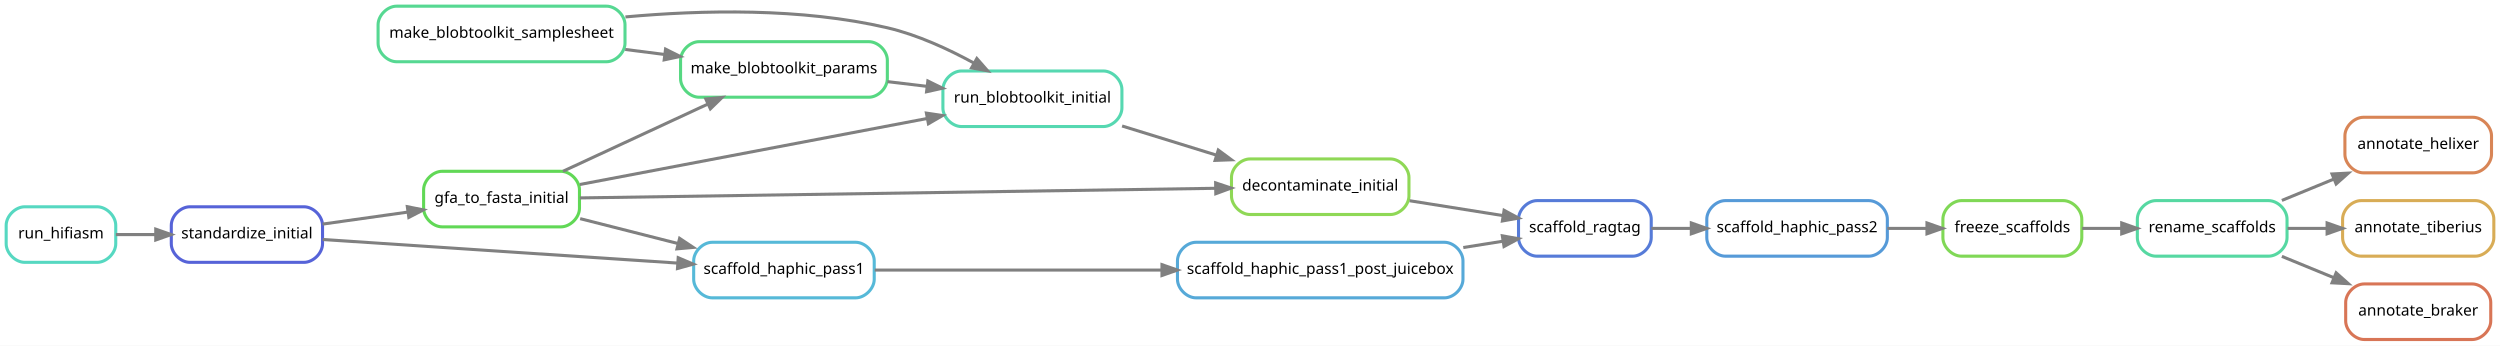
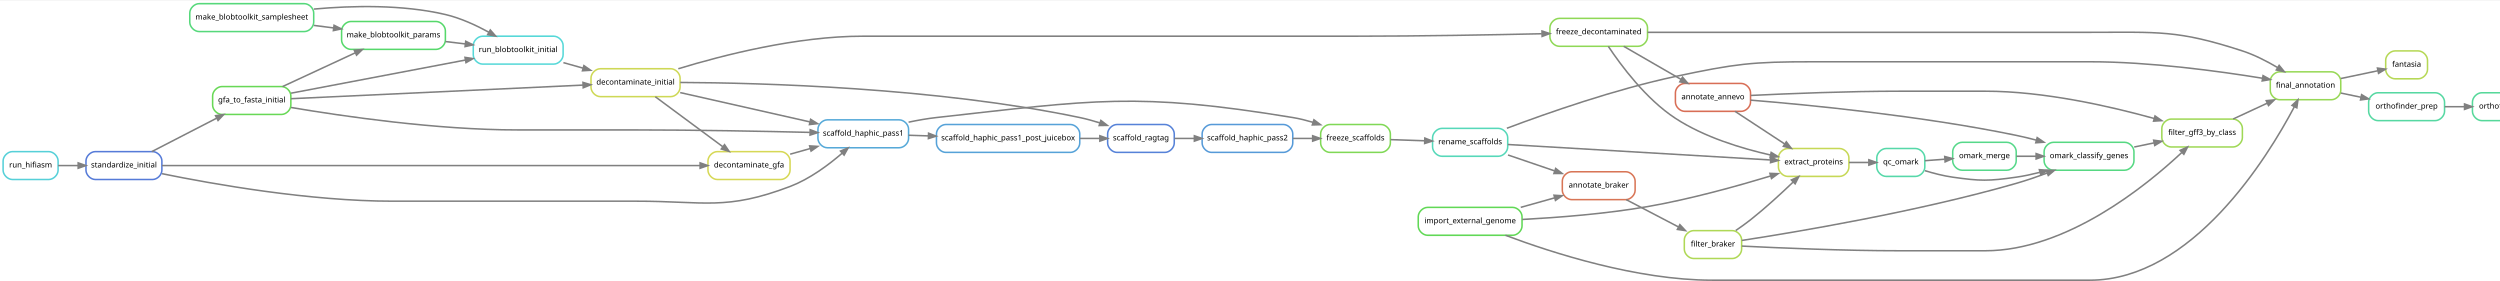
- <svg xmlns="http://www.w3.org/2000/svg" width="1620pt" height="224pt" viewBox="0.00 0.00 1620.00 224.00">
-   <g id="graph0" class="graph" transform="scale(1 1) rotate(0) translate(4 220)">
-     <polygon fill="white" stroke="transparent" points="-4,4 -4,-220 1616,-220 1616,4 -4,4" />
+ <svg xmlns="http://www.w3.org/2000/svg" width="936pt" height="105pt" viewBox="0.00 0.00 936.00 104.57">
+   <g id="graph0" class="graph" transform="scale(0.29 0.29) rotate(0) translate(4 361)">
+     <polygon fill="white" stroke="transparent" points="-4,4 -4,-361 3263,-361 3263,4 -4,4" />
    <g id="node1" class="node">
-       <path fill="none" stroke="#d88556" stroke-width="2" d="M1598.5,-144C1598.5,-144 1527.5,-144 1527.5,-144 1521.5,-144 1515.5,-138 1515.5,-132 1515.5,-132 1515.5,-120 1515.5,-120 1515.5,-114 1521.5,-108 1527.5,-108 1527.5,-108 1598.5,-108 1598.5,-108 1604.5,-108 1610.5,-114 1610.5,-120 1610.5,-120 1610.5,-132 1610.5,-132 1610.5,-138 1604.5,-144 1598.5,-144" />
-       <text text-anchor="middle" x="1563" y="-123.5" font-family="sans" font-size="10.00">annotate_helixer</text>
+       <path fill="none" stroke="#97d856" stroke-width="2" d="M3006,-269C3006,-269 2939,-269 2939,-269 2933,-269 2927,-263 2927,-257 2927,-257 2927,-245 2927,-245 2927,-239 2933,-233 2939,-233 2939,-233 3006,-233 3006,-233 3012,-233 3018,-239 3018,-245 3018,-245 3018,-257 3018,-257 3018,-263 3012,-269 3006,-269" />
+       <text text-anchor="middle" x="2972.5" y="-248.5" font-family="sans" font-size="10.00">final_annotation</text>
+     </g>
+     <g id="node22" class="node">
+       <path fill="none" stroke="#b6d856" stroke-width="2" d="M3118,-296C3118,-296 3088,-296 3088,-296 3082,-296 3076,-290 3076,-284 3076,-284 3076,-272 3076,-272 3076,-266 3082,-260 3088,-260 3088,-260 3118,-260 3118,-260 3124,-260 3130,-266 3130,-272 3130,-272 3130,-284 3130,-284 3130,-290 3124,-296 3118,-296" />
+       <text text-anchor="middle" x="3103" y="-275.5" font-family="sans" font-size="10.00">fantasia</text>
+     </g>
+     <g id="edge42" class="edge">
+       <path fill="none" stroke="grey" stroke-width="2" d="M3018.08,-260.37C3033.75,-263.66 3051.14,-267.31 3066.01,-270.44" />
+       <polygon fill="grey" stroke="grey" stroke-width="2" points="3065.35,-273.87 3075.85,-272.51 3066.79,-267.02 3065.35,-273.87" />
+     </g>
+     <g id="node27" class="node">
+       <path fill="none" stroke="#56d8a2" stroke-width="2" d="M3140,-242C3140,-242 3066,-242 3066,-242 3060,-242 3054,-236 3054,-230 3054,-230 3054,-218 3054,-218 3054,-212 3060,-206 3066,-206 3066,-206 3140,-206 3140,-206 3146,-206 3152,-212 3152,-218 3152,-218 3152,-230 3152,-230 3152,-236 3146,-242 3140,-242" />
+       <text text-anchor="middle" x="3103" y="-221.5" font-family="sans" font-size="10.00">orthofinder_prep</text>
+     </g>
+     <g id="edge48" class="edge">
+       <path fill="none" stroke="grey" stroke-width="2" d="M3018.08,-241.63C3026.51,-239.86 3035.44,-237.99 3044.2,-236.14" />
+       <polygon fill="grey" stroke="grey" stroke-width="2" points="3044.92,-239.57 3053.99,-234.09 3043.49,-232.72 3044.92,-239.57" />
    </g>
    <g id="node2" class="node">
-       <path fill="none" stroke="#56d8a2" stroke-width="2" d="M1466,-90C1466,-90 1393,-90 1393,-90 1387,-90 1381,-84 1381,-78 1381,-78 1381,-66 1381,-66 1381,-60 1387,-54 1393,-54 1393,-54 1466,-54 1466,-54 1472,-54 1478,-60 1478,-66 1478,-66 1478,-78 1478,-78 1478,-84 1472,-90 1466,-90" />
-       <text text-anchor="middle" x="1429.5" y="-69.5" font-family="sans" font-size="10.00">rename_scaffolds</text>
+       <path fill="none" stroke="#9fd856" stroke-width="2" d="M2879,-208C2879,-208 2799,-208 2799,-208 2793,-208 2787,-202 2787,-196 2787,-196 2787,-184 2787,-184 2787,-178 2793,-172 2799,-172 2799,-172 2879,-172 2879,-172 2885,-172 2891,-178 2891,-184 2891,-184 2891,-196 2891,-196 2891,-202 2885,-208 2879,-208" />
+       <text text-anchor="middle" x="2839" y="-187.5" font-family="sans" font-size="10.00">filter_gff3_by_class</text>
    </g>
    <g id="edge1" class="edge">
-       <path fill="none" stroke="grey" stroke-width="2" d="M1474.65,-90.13C1485.5,-94.58 1497.22,-99.4 1508.45,-104.01" />
-       <polygon fill="grey" stroke="grey" stroke-width="2" points="1507.16,-107.26 1517.74,-107.82 1509.82,-100.79 1507.16,-107.26" />
+       <path fill="none" stroke="grey" stroke-width="2" d="M2879.1,-208.14C2892.89,-214.53 2908.55,-221.8 2923.02,-228.51" />
+       <polygon fill="grey" stroke="grey" stroke-width="2" points="2921.78,-231.79 2932.33,-232.83 2924.73,-225.44 2921.78,-231.79" />
+     </g>
+     <g id="node3" class="node">
+       <path fill="none" stroke="#afd856" stroke-width="2" d="M2232.5,-64C2232.5,-64 2182.5,-64 2182.5,-64 2176.5,-64 2170.5,-58 2170.5,-52 2170.5,-52 2170.5,-40 2170.5,-40 2170.5,-34 2176.5,-28 2182.5,-28 2182.5,-28 2232.5,-28 2232.5,-28 2238.5,-28 2244.5,-34 2244.5,-40 2244.5,-40 2244.5,-52 2244.5,-52 2244.5,-58 2238.5,-64 2232.5,-64" />
+       <text text-anchor="middle" x="2207.5" y="-43.5" font-family="sans" font-size="10.00">filter_braker</text>
+     </g>
+     <g id="edge5" class="edge">
+       <path fill="none" stroke="grey" stroke-width="2" d="M2244.75,-44.04C2291.82,-41.67 2376.52,-38 2449,-38 2449,-38 2449,-38 2559,-38 2663.81,-38 2766.73,-121.73 2812.83,-164.91" />
+       <polygon fill="grey" stroke="grey" stroke-width="2" points="2810.6,-167.61 2820.25,-171.97 2815.42,-162.54 2810.6,-167.61" />
+     </g>
+     <g id="node18" class="node">
+       <path fill="none" stroke="#56d882" stroke-width="2" d="M2739,-178C2739,-178 2647,-178 2647,-178 2641,-178 2635,-172 2635,-166 2635,-166 2635,-154 2635,-154 2635,-148 2641,-142 2647,-142 2647,-142 2739,-142 2739,-142 2745,-142 2751,-148 2751,-154 2751,-154 2751,-166 2751,-166 2751,-172 2745,-178 2739,-178" />
+       <text text-anchor="middle" x="2693" y="-157.5" font-family="sans" font-size="10.00">omark_classify_genes</text>
+     </g>
+     <g id="edge33" class="edge">
+       <path fill="none" stroke="grey" stroke-width="2" d="M2244.77,-51.34C2314.31,-62.02 2470.86,-88.18 2599,-125 2612.08,-128.76 2625.93,-133.52 2638.83,-138.32" />
+       <polygon fill="grey" stroke="grey" stroke-width="2" points="2637.9,-141.71 2648.49,-141.98 2640.38,-135.16 2637.9,-141.71" />
+     </g>
+     <g id="node20" class="node">
+       <path fill="none" stroke="#c6d856" stroke-width="2" d="M2371,-170C2371,-170 2304,-170 2304,-170 2298,-170 2292,-164 2292,-158 2292,-158 2292,-146 2292,-146 2292,-140 2298,-134 2304,-134 2304,-134 2371,-134 2371,-134 2377,-134 2383,-140 2383,-146 2383,-146 2383,-158 2383,-158 2383,-164 2377,-170 2371,-170" />
+       <text text-anchor="middle" x="2337.5" y="-149.5" font-family="sans" font-size="10.00">extract_proteins</text>
+     </g>
+     <g id="edge37" class="edge">
+       <path fill="none" stroke="grey" stroke-width="2" d="M2236.88,-64.1C2243.3,-68.47 2249.99,-73.26 2256,-78 2275.16,-93.12 2295.38,-111.72 2310.77,-126.49" />
+       <polygon fill="grey" stroke="grey" stroke-width="2" points="2308.72,-129.38 2318.34,-133.83 2313.59,-124.36 2308.72,-129.38" />
+     </g>
+     <g id="node4" class="node">
+       <path fill="none" stroke="#d87556" stroke-width="2" d="M2095,-140C2095,-140 2025,-140 2025,-140 2019,-140 2013,-134 2013,-128 2013,-128 2013,-116 2013,-116 2013,-110 2019,-104 2025,-104 2025,-104 2095,-104 2095,-104 2101,-104 2107,-110 2107,-116 2107,-116 2107,-128 2107,-128 2107,-134 2101,-140 2095,-140" />
+       <text text-anchor="middle" x="2060" y="-119.5" font-family="sans" font-size="10.00">annotate_braker</text>
+     </g>
+     <g id="edge8" class="edge">
+       <path fill="none" stroke="grey" stroke-width="2" d="M2095.48,-103.99C2115.7,-93.43 2141.44,-79.98 2163.04,-68.7" />
+       <polygon fill="grey" stroke="grey" stroke-width="2" points="2164.77,-71.75 2172.01,-64.01 2161.53,-65.54 2164.77,-71.75" />
+     </g>
+     <g id="node5" class="node">
+       <path fill="none" stroke="#56d8b9" stroke-width="2" d="M1930.5,-196C1930.5,-196 1857.5,-196 1857.5,-196 1851.5,-196 1845.5,-190 1845.5,-184 1845.5,-184 1845.5,-172 1845.5,-172 1845.5,-166 1851.5,-160 1857.5,-160 1857.5,-160 1930.5,-160 1930.5,-160 1936.5,-160 1942.5,-166 1942.5,-172 1942.5,-172 1942.5,-184 1942.5,-184 1942.5,-190 1936.5,-196 1930.5,-196" />
+       <text text-anchor="middle" x="1894" y="-175.5" font-family="sans" font-size="10.00">rename_scaffolds</text>
+     </g>
+     <g id="edge3" class="edge">
+       <path fill="none" stroke="grey" stroke-width="2" d="M1941.43,-196.16C1993.55,-215.78 2081.05,-246.46 2159,-263 2236.61,-279.47 2257.16,-282 2336.5,-282 2336.5,-282 2336.5,-282 2694,-282 2771.81,-282 2861.14,-269.81 2916.95,-260.72" />
+       <polygon fill="grey" stroke="grey" stroke-width="2" points="2917.68,-264.15 2926.97,-259.06 2916.54,-257.24 2917.68,-264.15" />
+     </g>
+     <g id="edge9" class="edge">
+       <path fill="none" stroke="grey" stroke-width="2" d="M1942.88,-161.65C1961.72,-155.22 1983.49,-147.78 2003.06,-141.1" />
+       <polygon fill="grey" stroke="grey" stroke-width="2" points="2004.43,-144.33 2012.76,-137.79 2002.16,-137.71 2004.43,-144.33" />
+     </g>
+     <g id="edge36" class="edge">
+       <path fill="none" stroke="grey" stroke-width="2" d="M1942.67,-175.19C2025.27,-170.33 2194.5,-160.36 2281.77,-155.22" />
+       <polygon fill="grey" stroke="grey" stroke-width="2" points="2282.22,-158.7 2292,-154.62 2281.81,-151.71 2282.22,-158.7" />
+     </g>
+     <g id="node6" class="node">
+       <path fill="none" stroke="#80d856" stroke-width="2" d="M1779,-201C1779,-201 1713,-201 1713,-201 1707,-201 1701,-195 1701,-189 1701,-189 1701,-177 1701,-177 1701,-171 1707,-165 1713,-165 1713,-165 1779,-165 1779,-165 1785,-165 1791,-171 1791,-177 1791,-177 1791,-189 1791,-189 1791,-195 1785,-201 1779,-201" />
+       <text text-anchor="middle" x="1746" y="-180.5" font-family="sans" font-size="10.00">freeze_scaffolds</text>
+     </g>
+     <g id="edge11" class="edge">
+       <path fill="none" stroke="grey" stroke-width="2" d="M1791.2,-181.49C1805.11,-181.01 1820.69,-180.48 1835.39,-179.97" />
+       <polygon fill="grey" stroke="grey" stroke-width="2" points="1835.52,-183.47 1845.39,-179.63 1835.28,-176.47 1835.52,-183.47" />
+     </g>
+     <g id="node7" class="node">
+       <path fill="none" stroke="#569ad8" stroke-width="2" d="M1653,-201C1653,-201 1560,-201 1560,-201 1554,-201 1548,-195 1548,-189 1548,-189 1548,-177 1548,-177 1548,-171 1554,-165 1560,-165 1560,-165 1653,-165 1653,-165 1659,-165 1665,-171 1665,-177 1665,-177 1665,-189 1665,-189 1665,-195 1659,-201 1653,-201" />
+       <text text-anchor="middle" x="1606.5" y="-180.5" font-family="sans" font-size="10.00">scaffold_haphic_pass2</text>
+     </g>
+     <g id="edge13" class="edge">
+       <path fill="none" stroke="grey" stroke-width="2" d="M1665.02,-183C1673.49,-183 1682.2,-183 1690.61,-183" />
+       <polygon fill="grey" stroke="grey" stroke-width="2" points="1690.68,-186.5 1700.68,-183 1690.68,-179.5 1690.68,-186.5" />
+     </g>
+     <g id="node8" class="node">
+       <path fill="none" stroke="#5682d8" stroke-width="2" d="M1500,-201C1500,-201 1438,-201 1438,-201 1432,-201 1426,-195 1426,-189 1426,-189 1426,-177 1426,-177 1426,-171 1432,-165 1438,-165 1438,-165 1500,-165 1500,-165 1506,-165 1512,-171 1512,-177 1512,-177 1512,-189 1512,-189 1512,-195 1506,-201 1500,-201" />
+       <text text-anchor="middle" x="1469" y="-180.5" font-family="sans" font-size="10.00">scaffold_ragtag</text>
+     </g>
+     <g id="edge14" class="edge">
+       <path fill="none" stroke="grey" stroke-width="2" d="M1512.13,-183C1520.28,-183 1529.02,-183 1537.75,-183" />
+       <polygon fill="grey" stroke="grey" stroke-width="2" points="1537.97,-186.5 1547.97,-183 1537.97,-179.5 1537.97,-186.5" />
+     </g>
+     <g id="node9" class="node">
+       <path fill="none" stroke="#56a2d8" stroke-width="2" d="M1378,-201C1378,-201 1217,-201 1217,-201 1211,-201 1205,-195 1205,-189 1205,-189 1205,-177 1205,-177 1205,-171 1211,-165 1217,-165 1217,-165 1378,-165 1378,-165 1384,-165 1390,-171 1390,-177 1390,-177 1390,-189 1390,-189 1390,-195 1384,-201 1378,-201" />
+       <text text-anchor="middle" x="1297.5" y="-180.5" font-family="sans" font-size="10.00">scaffold_haphic_pass1_post_juicebox</text>
+     </g>
+     <g id="edge15" class="edge">
+       <path fill="none" stroke="grey" stroke-width="2" d="M1390.2,-183C1398.97,-183 1407.65,-183 1415.84,-183" />
+       <polygon fill="grey" stroke="grey" stroke-width="2" points="1415.94,-186.5 1425.94,-183 1415.94,-179.5 1415.94,-186.5" />
+     </g>
+     <g id="node10" class="node">
+       <path fill="none" stroke="#56a9d8" stroke-width="2" d="M1157,-207C1157,-207 1064,-207 1064,-207 1058,-207 1052,-201 1052,-195 1052,-195 1052,-183 1052,-183 1052,-177 1058,-171 1064,-171 1064,-171 1157,-171 1157,-171 1163,-171 1169,-177 1169,-183 1169,-183 1169,-195 1169,-195 1169,-201 1163,-207 1157,-207" />
+       <text text-anchor="middle" x="1110.5" y="-186.5" font-family="sans" font-size="10.00">scaffold_haphic_pass1</text>
+     </g>
+     <g id="edge12" class="edge">
+       <path fill="none" stroke="grey" stroke-width="2" d="M1169.02,-204.01C1180.84,-206.5 1193.26,-208.7 1205,-210 1408.2,-232.54 1463.26,-243.13 1665,-210 1673.62,-208.58 1682.56,-206.37 1691.2,-203.79" />
+       <polygon fill="grey" stroke="grey" stroke-width="2" points="1692.32,-207.11 1700.8,-200.76 1690.21,-200.44 1692.32,-207.11" />
+     </g>
+     <g id="edge17" class="edge">
+       <path fill="none" stroke="grey" stroke-width="2" d="M1169.02,-187.13C1177.18,-186.87 1185.76,-186.59 1194.46,-186.31" />
+       <polygon fill="grey" stroke="grey" stroke-width="2" points="1194.82,-189.8 1204.7,-185.98 1194.59,-182.8 1194.82,-189.8" />
+     </g>
+     <g id="node11" class="node">
+       <path fill="none" stroke="#68d856" stroke-width="2" d="M359.5,-250C359.5,-250 282.5,-250 282.5,-250 276.5,-250 270.5,-244 270.5,-238 270.5,-238 270.5,-226 270.5,-226 270.5,-220 276.5,-214 282.5,-214 282.5,-214 359.5,-214 359.5,-214 365.5,-214 371.5,-220 371.5,-226 371.5,-226 371.5,-238 371.5,-238 371.5,-244 365.5,-250 359.5,-250" />
+       <text text-anchor="middle" x="321" y="-229.5" font-family="sans" font-size="10.00">gfa_to_fasta_initial</text>
+     </g>
+     <g id="edge19" class="edge">
+       <path fill="none" stroke="grey" stroke-width="2" d="M371.65,-222.99C438.03,-211.76 559.45,-194 664,-194 664,-194 664,-194 817.5,-194 894.27,-194 982.37,-192.25 1041.55,-190.82" />
+       <polygon fill="grey" stroke="grey" stroke-width="2" points="1041.97,-194.31 1051.88,-190.57 1041.8,-187.31 1041.97,-194.31" />
+     </g>
+     <g id="node14" class="node">
+       <path fill="none" stroke="#ced856" stroke-width="2" d="M862,-273C862,-273 771,-273 771,-273 765,-273 759,-267 759,-261 759,-261 759,-249 759,-249 759,-243 765,-237 771,-237 771,-237 862,-237 862,-237 868,-237 874,-243 874,-249 874,-249 874,-261 874,-261 874,-267 868,-273 862,-273" />
+       <text text-anchor="middle" x="816.5" y="-252.5" font-family="sans" font-size="10.00">decontaminate_initial</text>
+     </g>
+     <g id="edge24" class="edge">
+       <path fill="none" stroke="grey" stroke-width="2" d="M371.58,-234.31C460.78,-238.47 648.38,-247.21 748.77,-251.89" />
+       <polygon fill="grey" stroke="grey" stroke-width="2" points="748.64,-255.39 758.79,-252.36 748.97,-248.4 748.64,-255.39" />
    </g>
    <g id="node15" class="node">
-       <path fill="none" stroke="#d8ac56" stroke-width="2" d="M1600,-90C1600,-90 1526,-90 1526,-90 1520,-90 1514,-84 1514,-78 1514,-78 1514,-66 1514,-66 1514,-60 1520,-54 1526,-54 1526,-54 1600,-54 1600,-54 1606,-54 1612,-60 1612,-66 1612,-66 1612,-78 1612,-78 1612,-84 1606,-90 1600,-90" />
-       <text text-anchor="middle" x="1563" y="-69.5" font-family="sans" font-size="10.00">annotate_tiberius</text>
-     </g>
-     <g id="edge19" class="edge">
-       <path fill="none" stroke="grey" stroke-width="2" d="M1478.35,-72C1486.6,-72 1495.25,-72 1503.74,-72" />
-       <polygon fill="grey" stroke="grey" stroke-width="2" points="1503.97,-75.5 1513.97,-72 1503.97,-68.5 1503.97,-75.5" />
+       <path fill="none" stroke="#56d8d8" stroke-width="2" d="M711,-315C711,-315 619,-315 619,-315 613,-315 607,-309 607,-303 607,-303 607,-291 607,-291 607,-285 613,-279 619,-279 619,-279 711,-279 711,-279 717,-279 723,-285 723,-291 723,-291 723,-303 723,-303 723,-309 717,-315 711,-315" />
+       <text text-anchor="middle" x="665" y="-294.5" font-family="sans" font-size="10.00">run_blobtoolkit_initial</text>
+     </g>
+     <g id="edge28" class="edge">
+       <path fill="none" stroke="grey" stroke-width="2" d="M371.73,-241.45C431.11,-252.74 530.7,-271.66 596.87,-284.24" />
+       <polygon fill="grey" stroke="grey" stroke-width="2" points="596.31,-287.7 606.79,-286.13 597.62,-280.82 596.31,-287.7" />
+     </g>
+     <g id="node17" class="node">
+       <path fill="none" stroke="#56d86b" stroke-width="2" d="M559,-334C559,-334 449,-334 449,-334 443,-334 437,-328 437,-322 437,-322 437,-310 437,-310 437,-304 443,-298 449,-298 449,-298 559,-298 559,-298 565,-298 571,-304 571,-310 571,-310 571,-322 571,-322 571,-328 565,-334 559,-334" />
+       <text text-anchor="middle" x="504" y="-313.5" font-family="sans" font-size="10.00">make_blobtoolkit_params</text>
+     </g>
+     <g id="edge30" class="edge">
+       <path fill="none" stroke="grey" stroke-width="2" d="M360.83,-250.02C388.29,-262.77 425.3,-279.94 454.68,-293.57" />
+       <polygon fill="grey" stroke="grey" stroke-width="2" points="453.38,-296.83 463.92,-297.86 456.33,-290.48 453.38,-296.83" />
+     </g>
+     <g id="node12" class="node">
+       <path fill="none" stroke="#567bd8" stroke-width="2" d="M193,-166C193,-166 119,-166 119,-166 113,-166 107,-160 107,-154 107,-154 107,-142 107,-142 107,-136 113,-130 119,-130 119,-130 193,-130 193,-130 199,-130 205,-136 205,-142 205,-142 205,-154 205,-154 205,-160 199,-166 193,-166" />
+       <text text-anchor="middle" x="156" y="-145.5" font-family="sans" font-size="10.00">standardize_initial</text>
+     </g>
+     <g id="edge20" class="edge">
+       <path fill="none" stroke="grey" stroke-width="2" d="M205.15,-137.5C271.75,-123.93 395.89,-102 503,-102 503,-102 503,-102 817.5,-102 906.13,-102 933.12,-89.6 1016,-121 1041.23,-130.56 1065.74,-148.82 1083.33,-164.02" />
+       <polygon fill="grey" stroke="grey" stroke-width="2" points="1081.11,-166.72 1090.91,-170.74 1085.75,-161.49 1081.11,-166.72" />
+     </g>
+     <g id="edge22" class="edge">
+       <path fill="none" stroke="grey" stroke-width="2" d="M191.97,-166.02C216.49,-178.66 249.45,-195.64 275.79,-209.22" />
+       <polygon fill="grey" stroke="grey" stroke-width="2" points="274.32,-212.4 284.81,-213.86 277.52,-206.17 274.32,-212.4" />
+     </g>
+     <g id="node25" class="node">
+       <path fill="none" stroke="#d6d856" stroke-width="2" d="M1004,-166C1004,-166 922,-166 922,-166 916,-166 910,-160 910,-154 910,-154 910,-142 910,-142 910,-136 916,-130 922,-130 922,-130 1004,-130 1004,-130 1010,-130 1016,-136 1016,-142 1016,-142 1016,-154 1016,-154 1016,-160 1010,-166 1004,-166" />
+       <text text-anchor="middle" x="963" y="-145.5" font-family="sans" font-size="10.00">decontaminate_gfa</text>
+     </g>
+     <g id="edge45" class="edge">
+       <path fill="none" stroke="grey" stroke-width="2" d="M205.14,-148C271.98,-148 396.68,-148 503,-148 503,-148 503,-148 666,-148 746.76,-148 839.92,-148 899.81,-148" />
+       <polygon fill="grey" stroke="grey" stroke-width="2" points="899.87,-151.5 909.87,-148 899.87,-144.5 899.87,-151.5" />
+     </g>
+     <g id="node13" class="node">
+       <path fill="none" stroke="#56d0d8" stroke-width="2" d="M59,-166C59,-166 12,-166 12,-166 6,-166 0,-160 0,-154 0,-154 0,-142 0,-142 0,-136 6,-130 12,-130 12,-130 59,-130 59,-130 65,-130 71,-136 71,-142 71,-142 71,-154 71,-154 71,-160 65,-166 59,-166" />
+       <text text-anchor="middle" x="35.5" y="-145.5" font-family="sans" font-size="10.00">run_hifiasm</text>
+     </g>
+     <g id="edge23" class="edge">
+       <path fill="none" stroke="grey" stroke-width="2" d="M71.09,-148C79.15,-148 87.94,-148 96.7,-148" />
+       <polygon fill="grey" stroke="grey" stroke-width="2" points="96.93,-151.5 106.93,-148 96.93,-144.5 96.93,-151.5" />
+     </g>
+     <g id="edge16" class="edge">
+       <path fill="none" stroke="grey" stroke-width="2" d="M874.24,-255.29C977.84,-254.78 1204.08,-248.82 1390,-210 1398.56,-208.21 1407.47,-205.74 1416.08,-203.02" />
+       <polygon fill="grey" stroke="grey" stroke-width="2" points="1417.25,-206.32 1425.64,-199.85 1415.05,-199.67 1417.25,-206.32" />
+     </g>
+     <g id="edge21" class="edge">
+       <path fill="none" stroke="grey" stroke-width="2" d="M874.15,-242.2C922.04,-231.37 990.77,-215.84 1041.6,-204.35" />
+       <polygon fill="grey" stroke="grey" stroke-width="2" points="1042.53,-207.73 1051.51,-202.11 1040.99,-200.9 1042.53,-207.73" />
+     </g>
+     <g id="node24" class="node">
+       <path fill="none" stroke="#8fd856" stroke-width="2" d="M2111,-338C2111,-338 2009,-338 2009,-338 2003,-338 1997,-332 1997,-326 1997,-326 1997,-314 1997,-314 1997,-308 2003,-302 2009,-302 2009,-302 2111,-302 2111,-302 2117,-302 2123,-308 2123,-314 2123,-314 2123,-326 2123,-326 2123,-332 2117,-338 2111,-338" />
+       <text text-anchor="middle" x="2060" y="-317.5" font-family="sans" font-size="10.00">freeze_decontaminated</text>
+     </g>
+     <g id="edge44" class="edge">
+       <path fill="none" stroke="grey" stroke-width="2" d="M871.71,-273C929.83,-290.68 1025.14,-315 1109.5,-315 1109.5,-315 1109.5,-315 1747,-315 1829.11,-315 1923.35,-316.75 1986.58,-318.18" />
+       <polygon fill="grey" stroke="grey" stroke-width="2" points="1986.77,-321.69 1996.85,-318.42 1986.93,-314.69 1986.77,-321.69" />
+     </g>
+     <g id="edge46" class="edge">
+       <path fill="none" stroke="grey" stroke-width="2" d="M842.01,-236.85C865.99,-219.09 902.66,-191.94 929.15,-172.32" />
+       <polygon fill="grey" stroke="grey" stroke-width="2" points="931.41,-175 937.37,-166.24 927.25,-169.38 931.41,-175" />
+     </g>
+     <g id="edge25" class="edge">
+       <path fill="none" stroke="grey" stroke-width="2" d="M723.37,-280.88C731.66,-278.55 740.25,-276.14 748.7,-273.77" />
+       <polygon fill="grey" stroke="grey" stroke-width="2" points="749.85,-277.08 758.53,-271.01 747.95,-270.34 749.85,-277.08" />
    </g>
    <g id="node16" class="node">
-       <path fill="none" stroke="#d87556" stroke-width="2" d="M1598,-36C1598,-36 1528,-36 1528,-36 1522,-36 1516,-30 1516,-24 1516,-24 1516,-12 1516,-12 1516,-6 1522,0 1528,0 1528,0 1598,0 1598,0 1604,0 1610,-6 1610,-12 1610,-12 1610,-24 1610,-24 1610,-30 1604,-36 1598,-36" />
-       <text text-anchor="middle" x="1563" y="-15.5" font-family="sans" font-size="10.00">annotate_braker</text>
-     </g>
-     <g id="edge20" class="edge">
-       <path fill="none" stroke="grey" stroke-width="2" d="M1474.65,-53.87C1485.5,-49.42 1497.22,-44.6 1508.45,-39.99" />
-       <polygon fill="grey" stroke="grey" stroke-width="2" points="1509.82,-43.21 1517.74,-36.18 1507.16,-36.74 1509.82,-43.21" />
-     </g>
-     <g id="node3" class="node">
-       <path fill="none" stroke="#80d856" stroke-width="2" d="M1333,-90C1333,-90 1267,-90 1267,-90 1261,-90 1255,-84 1255,-78 1255,-78 1255,-66 1255,-66 1255,-60 1261,-54 1267,-54 1267,-54 1333,-54 1333,-54 1339,-54 1345,-60 1345,-66 1345,-66 1345,-78 1345,-78 1345,-84 1339,-90 1333,-90" />
-       <text text-anchor="middle" x="1300" y="-69.5" font-family="sans" font-size="10.00">freeze_scaffolds</text>
+       <path fill="none" stroke="#56d87b" stroke-width="2" d="M389,-357C389,-357 253,-357 253,-357 247,-357 241,-351 241,-345 241,-345 241,-333 241,-333 241,-327 247,-321 253,-321 253,-321 389,-321 389,-321 395,-321 401,-327 401,-333 401,-333 401,-345 401,-345 401,-351 395,-357 389,-357" />
+       <text text-anchor="middle" x="321" y="-336.5" font-family="sans" font-size="10.00">make_blobtoolkit_samplesheet</text>
+     </g>
+     <g id="edge26" class="edge">
+       <path fill="none" stroke="grey" stroke-width="2" d="M401.27,-350.03C450.72,-354.52 515.32,-356.02 571,-343 590.54,-338.43 610.68,-329.13 627.2,-320.08" />
+       <polygon fill="grey" stroke="grey" stroke-width="2" points="629,-323.08 635.98,-315.11 625.55,-316.99 629,-323.08" />
+     </g>
+     <g id="edge29" class="edge">
+       <path fill="none" stroke="grey" stroke-width="2" d="M401.13,-328.95C409.58,-327.87 418.17,-326.78 426.59,-325.71" />
+       <polygon fill="grey" stroke="grey" stroke-width="2" points="427.28,-329.15 436.76,-324.42 426.4,-322.21 427.28,-329.15" />
+     </g>
+     <g id="edge27" class="edge">
+       <path fill="none" stroke="grey" stroke-width="2" d="M571.05,-308.11C579.48,-307.1 588.12,-306.07 596.57,-305.06" />
+       <polygon fill="grey" stroke="grey" stroke-width="2" points="597.25,-308.5 606.76,-303.84 596.42,-301.55 597.25,-308.5" />
+     </g>
+     <g id="edge6" class="edge">
+       <path fill="none" stroke="grey" stroke-width="2" d="M2751.33,-171.94C2759.78,-173.7 2768.52,-175.53 2777.05,-177.3" />
+       <polygon fill="grey" stroke="grey" stroke-width="2" points="2776.42,-180.75 2786.93,-179.36 2777.85,-173.89 2776.42,-180.75" />
+     </g>
+     <g id="node19" class="node">
+       <path fill="none" stroke="#56d8a9" stroke-width="2" d="M2469,-170C2469,-170 2431,-170 2431,-170 2425,-170 2419,-164 2419,-158 2419,-158 2419,-146 2419,-146 2419,-140 2425,-134 2431,-134 2431,-134 2469,-134 2469,-134 2475,-134 2481,-140 2481,-146 2481,-146 2481,-158 2481,-158 2481,-164 2475,-170 2469,-170" />
+       <text text-anchor="middle" x="2450" y="-149.5" font-family="sans" font-size="10.00">qc_omark</text>
+     </g>
+     <g id="edge31" class="edge">
+       <path fill="none" stroke="grey" stroke-width="2" d="M2481.17,-141.39C2492.29,-137.99 2505.08,-134.68 2517,-133 2553.09,-127.91 2562.92,-127.87 2599,-133 2608.99,-134.42 2619.4,-136.66 2629.49,-139.25" />
+       <polygon fill="grey" stroke="grey" stroke-width="2" points="2628.88,-142.71 2639.45,-141.95 2630.71,-135.96 2628.88,-142.71" />
+     </g>
+     <g id="node21" class="node">
+       <path fill="none" stroke="#56d88a" stroke-width="2" d="M2587,-178C2587,-178 2529,-178 2529,-178 2523,-178 2517,-172 2517,-166 2517,-166 2517,-154 2517,-154 2517,-148 2523,-142 2529,-142 2529,-142 2587,-142 2587,-142 2593,-142 2599,-148 2599,-154 2599,-154 2599,-166 2599,-166 2599,-172 2593,-178 2587,-178" />
+       <text text-anchor="middle" x="2558" y="-157.5" font-family="sans" font-size="10.00">omark_merge</text>
+     </g>
+     <g id="edge41" class="edge">
+       <path fill="none" stroke="grey" stroke-width="2" d="M2481.09,-154.27C2489.1,-154.88 2497.97,-155.54 2506.74,-156.21" />
+       <polygon fill="grey" stroke="grey" stroke-width="2" points="2506.7,-159.71 2516.93,-156.98 2507.22,-152.73 2506.7,-159.71" />
+     </g>
+     <g id="edge35" class="edge">
+       <path fill="none" stroke="grey" stroke-width="2" d="M2383.13,-152C2391.55,-152 2400.31,-152 2408.6,-152" />
+       <polygon fill="grey" stroke="grey" stroke-width="2" points="2408.77,-155.5 2418.77,-152 2408.77,-148.5 2408.77,-155.5" />
+     </g>
+     <g id="edge32" class="edge">
+       <path fill="none" stroke="grey" stroke-width="2" d="M2599.27,-160C2607.29,-160 2615.92,-160 2624.57,-160" />
+       <polygon fill="grey" stroke="grey" stroke-width="2" points="2624.7,-163.5 2634.7,-160 2624.7,-156.5 2624.7,-163.5" />
+     </g>
+     <g id="node23" class="node">
+       <path fill="none" stroke="#d86e56" stroke-width="2" d="M2244,-254C2244,-254 2171,-254 2171,-254 2165,-254 2159,-248 2159,-242 2159,-242 2159,-230 2159,-230 2159,-224 2165,-218 2171,-218 2171,-218 2244,-218 2244,-218 2250,-218 2256,-224 2256,-230 2256,-230 2256,-242 2256,-242 2256,-248 2250,-254 2244,-254" />
+       <text text-anchor="middle" x="2207.5" y="-233.5" font-family="sans" font-size="10.00">annotate_annevo</text>
+     </g>
+     <g id="edge7" class="edge">
+       <path fill="none" stroke="grey" stroke-width="2" d="M2256.4,-238.53C2304.92,-240.88 2382.16,-244 2449,-244 2449,-244 2449,-244 2559,-244 2635.21,-244 2721.04,-224.34 2777.12,-208.74" />
+       <polygon fill="grey" stroke="grey" stroke-width="2" points="2778.22,-212.07 2786.9,-205.98 2776.32,-205.33 2778.22,-212.07" />
+     </g>
+     <g id="edge34" class="edge">
+       <path fill="none" stroke="grey" stroke-width="2" d="M2256.08,-232.46C2330.02,-226.43 2476.71,-212.26 2599,-187 2607.49,-185.25 2616.34,-183.1 2625.05,-180.8" />
+       <polygon fill="grey" stroke="grey" stroke-width="2" points="2626.08,-184.15 2634.81,-178.14 2624.24,-177.39 2626.08,-184.15" />
+     </g>
+     <g id="edge38" class="edge">
+       <path fill="none" stroke="grey" stroke-width="2" d="M2235.96,-217.98C2254.73,-205.66 2279.8,-189.21 2300.21,-175.81" />
+       <polygon fill="grey" stroke="grey" stroke-width="2" points="2302.2,-178.69 2308.64,-170.28 2298.36,-172.84 2302.2,-178.69" />
    </g>
    <g id="edge2" class="edge">
-       <path fill="none" stroke="grey" stroke-width="2" d="M1345.24,-72C1353.42,-72 1362.07,-72 1370.59,-72" />
-       <polygon fill="grey" stroke="grey" stroke-width="2" points="1370.87,-75.5 1380.87,-72 1370.87,-68.5 1370.87,-75.5" />
-     </g>
-     <g id="node4" class="node">
-       <path fill="none" stroke="#569ad8" stroke-width="2" d="M1207,-90C1207,-90 1114,-90 1114,-90 1108,-90 1102,-84 1102,-78 1102,-78 1102,-66 1102,-66 1102,-60 1108,-54 1114,-54 1114,-54 1207,-54 1207,-54 1213,-54 1219,-60 1219,-66 1219,-66 1219,-78 1219,-78 1219,-84 1213,-90 1207,-90" />
-       <text text-anchor="middle" x="1160.5" y="-69.5" font-family="sans" font-size="10.00">scaffold_haphic_pass2</text>
-     </g>
-     <g id="edge3" class="edge">
-       <path fill="none" stroke="grey" stroke-width="2" d="M1219.02,-72C1227.49,-72 1236.2,-72 1244.61,-72" />
-       <polygon fill="grey" stroke="grey" stroke-width="2" points="1244.68,-75.5 1254.68,-72 1244.68,-68.5 1244.68,-75.5" />
-     </g>
-     <g id="node5" class="node">
-       <path fill="none" stroke="#567bd8" stroke-width="2" d="M1054,-90C1054,-90 992,-90 992,-90 986,-90 980,-84 980,-78 980,-78 980,-66 980,-66 980,-60 986,-54 992,-54 992,-54 1054,-54 1054,-54 1060,-54 1066,-60 1066,-66 1066,-66 1066,-78 1066,-78 1066,-84 1060,-90 1054,-90" />
-       <text text-anchor="middle" x="1023" y="-69.5" font-family="sans" font-size="10.00">scaffold_ragtag</text>
+       <path fill="none" stroke="grey" stroke-width="2" d="M2123.09,-320C2178.93,-320 2263.2,-320 2336.5,-320 2336.5,-320 2336.5,-320 2694,-320 2782.2,-320 2807.15,-323.37 2891,-296 2906.73,-290.87 2922.88,-282.54 2936.55,-274.44" />
+       <polygon fill="grey" stroke="grey" stroke-width="2" points="2938.44,-277.39 2945.14,-269.18 2934.79,-271.42 2938.44,-277.39" />
+     </g>
+     <g id="edge39" class="edge">
+       <path fill="none" stroke="grey" stroke-width="2" d="M2072.36,-301.93C2088.65,-277.43 2120.92,-233.9 2159,-209 2196.26,-184.63 2244.74,-169.99 2281.61,-161.66" />
+       <polygon fill="grey" stroke="grey" stroke-width="2" points="2282.65,-165.02 2291.68,-159.48 2281.17,-158.18 2282.65,-165.02" />
+     </g>
+     <g id="edge43" class="edge">
+       <path fill="none" stroke="grey" stroke-width="2" d="M2092.21,-301.98C2113.91,-289.46 2143.01,-272.65 2166.42,-259.14" />
+       <polygon fill="grey" stroke="grey" stroke-width="2" points="2168.18,-262.17 2175.09,-254.14 2164.68,-256.1 2168.18,-262.17" />
+     </g>
+     <g id="edge18" class="edge">
+       <path fill="none" stroke="grey" stroke-width="2" d="M1016.12,-162.69C1024.53,-165.06 1033.34,-167.54 1042.06,-170" />
+       <polygon fill="grey" stroke="grey" stroke-width="2" points="1041.25,-173.4 1051.82,-172.75 1043.15,-166.67 1041.25,-173.4" />
+     </g>
+     <g id="node26" class="node">
+       <path fill="none" stroke="#56d89a" stroke-width="2" d="M3247,-242C3247,-242 3200,-242 3200,-242 3194,-242 3188,-236 3188,-230 3188,-230 3188,-218 3188,-218 3188,-212 3194,-206 3200,-206 3200,-206 3247,-206 3247,-206 3253,-206 3259,-212 3259,-218 3259,-218 3259,-230 3259,-230 3259,-236 3253,-242 3247,-242" />
+       <text text-anchor="middle" x="3223.5" y="-221.5" font-family="sans" font-size="10.00">orthofinder</text>
+     </g>
+     <g id="edge47" class="edge">
+       <path fill="none" stroke="grey" stroke-width="2" d="M3152.2,-224C3160.58,-224 3169.26,-224 3177.55,-224" />
+       <polygon fill="grey" stroke="grey" stroke-width="2" points="3177.79,-227.5 3187.79,-224 3177.79,-220.5 3177.79,-227.5" />
+     </g>
+     <g id="node28" class="node">
+       <path fill="none" stroke="#61d856" stroke-width="2" d="M1949,-94C1949,-94 1839,-94 1839,-94 1833,-94 1827,-88 1827,-82 1827,-82 1827,-70 1827,-70 1827,-64 1833,-58 1839,-58 1839,-58 1949,-58 1949,-58 1955,-58 1961,-64 1961,-70 1961,-70 1961,-82 1961,-82 1961,-88 1955,-94 1949,-94" />
+       <text text-anchor="middle" x="1894" y="-73.5" font-family="sans" font-size="10.00">import_external_genome</text>
    </g>
    <g id="edge4" class="edge">
-       <path fill="none" stroke="grey" stroke-width="2" d="M1066.13,-72C1074.28,-72 1083.02,-72 1091.75,-72" />
-       <polygon fill="grey" stroke="grey" stroke-width="2" points="1091.97,-75.5 1101.97,-72 1091.97,-68.5 1091.97,-75.5" />
-     </g>
-     <g id="node6" class="node">
-       <path fill="none" stroke="#56a9d8" stroke-width="2" d="M932,-63C932,-63 771,-63 771,-63 765,-63 759,-57 759,-51 759,-51 759,-39 759,-39 759,-33 765,-27 771,-27 771,-27 932,-27 932,-27 938,-27 944,-33 944,-39 944,-39 944,-51 944,-51 944,-57 938,-63 932,-63" />
-       <text text-anchor="middle" x="851.5" y="-42.5" font-family="sans" font-size="10.00">scaffold_haphic_pass1_post_juicebox</text>
-     </g>
-     <g id="edge5" class="edge">
-       <path fill="none" stroke="grey" stroke-width="2" d="M944.2,-59.61C952.97,-61 961.65,-62.39 969.84,-63.69" />
-       <polygon fill="grey" stroke="grey" stroke-width="2" points="969.51,-67.18 979.94,-65.3 970.61,-60.27 969.51,-67.18" />
-     </g>
-     <g id="node7" class="node">
-       <path fill="none" stroke="#56b9d8" stroke-width="2" d="M550.5,-63C550.5,-63 457.5,-63 457.5,-63 451.5,-63 445.5,-57 445.5,-51 445.5,-51 445.5,-39 445.5,-39 445.5,-33 451.5,-27 457.5,-27 457.5,-27 550.5,-27 550.5,-27 556.5,-27 562.5,-33 562.5,-39 562.5,-39 562.5,-51 562.5,-51 562.5,-57 556.5,-63 550.5,-63" />
-       <text text-anchor="middle" x="504" y="-42.5" font-family="sans" font-size="10.00">scaffold_haphic_pass1</text>
-     </g>
-     <g id="edge7" class="edge">
-       <path fill="none" stroke="grey" stroke-width="2" d="M562.83,-45C613.4,-45 688.03,-45 748.6,-45" />
-       <polygon fill="grey" stroke="grey" stroke-width="2" points="748.96,-48.5 758.96,-45 748.96,-41.5 748.96,-48.5" />
-     </g>
-     <g id="node8" class="node">
-       <path fill="none" stroke="#61d856" stroke-width="2" d="M359.5,-109C359.5,-109 282.5,-109 282.5,-109 276.5,-109 270.5,-103 270.5,-97 270.5,-97 270.5,-85 270.5,-85 270.5,-79 276.5,-73 282.5,-73 282.5,-73 359.5,-73 359.5,-73 365.5,-73 371.5,-79 371.5,-85 371.5,-85 371.5,-97 371.5,-97 371.5,-103 365.5,-109 359.5,-109" />
-       <text text-anchor="middle" x="321" y="-88.5" font-family="sans" font-size="10.00">gfa_to_fasta_initial</text>
-     </g>
-     <g id="edge9" class="edge">
-       <path fill="none" stroke="grey" stroke-width="2" d="M371.94,-78.31C391.54,-73.33 414.34,-67.53 435.38,-62.18" />
-       <polygon fill="grey" stroke="grey" stroke-width="2" points="436.39,-65.54 445.22,-59.68 434.67,-58.75 436.39,-65.54" />
-     </g>
-     <g id="node11" class="node">
-       <path fill="none" stroke="#8fd856" stroke-width="2" d="M897,-117C897,-117 806,-117 806,-117 800,-117 794,-111 794,-105 794,-105 794,-93 794,-93 794,-87 800,-81 806,-81 806,-81 897,-81 897,-81 903,-81 909,-87 909,-93 909,-93 909,-105 909,-105 909,-111 903,-117 897,-117" />
-       <text text-anchor="middle" x="851.5" y="-96.5" font-family="sans" font-size="10.00">decontaminate_initial</text>
-     </g>
-     <g id="edge13" class="edge">
-       <path fill="none" stroke="grey" stroke-width="2" d="M371.72,-91.75C467.18,-93.2 676.19,-96.36 783.71,-97.99" />
-       <polygon fill="grey" stroke="grey" stroke-width="2" points="783.73,-101.49 793.79,-98.14 783.84,-94.49 783.73,-101.49" />
-     </g>
-     <g id="node12" class="node">
-       <path fill="none" stroke="#56d8b1" stroke-width="2" d="M711,-174C711,-174 619,-174 619,-174 613,-174 607,-168 607,-162 607,-162 607,-150 607,-150 607,-144 613,-138 619,-138 619,-138 711,-138 711,-138 717,-138 723,-144 723,-150 723,-150 723,-162 723,-162 723,-168 717,-174 711,-174" />
-       <text text-anchor="middle" x="665" y="-153.5" font-family="sans" font-size="10.00">run_blobtoolkit_initial</text>
-     </g>
-     <g id="edge16" class="edge">
-       <path fill="none" stroke="grey" stroke-width="2" d="M371.73,-100.45C431.11,-111.74 530.7,-130.66 596.87,-143.24" />
-       <polygon fill="grey" stroke="grey" stroke-width="2" points="596.31,-146.7 606.79,-145.13 597.62,-139.82 596.31,-146.7" />
-     </g>
-     <g id="node14" class="node">
-       <path fill="none" stroke="#56d882" stroke-width="2" d="M559,-193C559,-193 449,-193 449,-193 443,-193 437,-187 437,-181 437,-181 437,-169 437,-169 437,-163 443,-157 449,-157 449,-157 559,-157 559,-157 565,-157 571,-163 571,-169 571,-169 571,-181 571,-181 571,-187 565,-193 559,-193" />
-       <text text-anchor="middle" x="504" y="-172.5" font-family="sans" font-size="10.00">make_blobtoolkit_params</text>
-     </g>
-     <g id="edge18" class="edge">
-       <path fill="none" stroke="grey" stroke-width="2" d="M360.83,-109.02C388.29,-121.77 425.3,-138.94 454.68,-152.57" />
-       <polygon fill="grey" stroke="grey" stroke-width="2" points="453.38,-155.83 463.92,-156.86 456.33,-149.48 453.38,-155.83" />
-     </g>
-     <g id="node9" class="node">
-       <path fill="none" stroke="#5663d8" stroke-width="2" d="M193,-86C193,-86 119,-86 119,-86 113,-86 107,-80 107,-74 107,-74 107,-62 107,-62 107,-56 113,-50 119,-50 119,-50 193,-50 193,-50 199,-50 205,-56 205,-62 205,-62 205,-74 205,-74 205,-80 199,-86 193,-86" />
-       <text text-anchor="middle" x="156" y="-65.5" font-family="sans" font-size="10.00">standardize_initial</text>
-     </g>
-     <g id="edge8" class="edge">
-       <path fill="none" stroke="grey" stroke-width="2" d="M205.11,-64.8C264.9,-60.83 367.29,-54.02 435.06,-49.52" />
-       <polygon fill="grey" stroke="grey" stroke-width="2" points="435.47,-53 445.22,-48.84 435.01,-46.01 435.47,-53" />
+       <path fill="none" stroke="grey" stroke-width="2" d="M1939.56,-57.99C1999.29,-35.51 2109.08,0 2206.5,0 2206.5,0 2206.5,0 2694,0 2826.23,0 2923.62,-158.69 2957.98,-223.71" />
+       <polygon fill="grey" stroke="grey" stroke-width="2" points="2955.06,-225.68 2962.77,-232.95 2961.27,-222.46 2955.06,-225.68" />
    </g>
    <g id="edge10" class="edge">
-       <path fill="none" stroke="grey" stroke-width="2" d="M205.02,-74.78C222.38,-77.22 242.18,-80.02 260.4,-82.59" />
-       <polygon fill="grey" stroke="grey" stroke-width="2" points="259.95,-86.06 270.34,-83.99 260.93,-79.13 259.95,-86.06" />
-     </g>
-     <g id="node10" class="node">
-       <path fill="none" stroke="#56d8c1" stroke-width="2" d="M59,-86C59,-86 12,-86 12,-86 6,-86 0,-80 0,-74 0,-74 0,-62 0,-62 0,-56 6,-50 12,-50 12,-50 59,-50 59,-50 65,-50 71,-56 71,-62 71,-62 71,-74 71,-74 71,-80 65,-86 59,-86" />
-       <text text-anchor="middle" x="35.5" y="-65.5" font-family="sans" font-size="10.00">run_hifiasm</text>
-     </g>
-     <g id="edge11" class="edge">
-       <path fill="none" stroke="grey" stroke-width="2" d="M71.09,-68C79.15,-68 87.94,-68 96.7,-68" />
-       <polygon fill="grey" stroke="grey" stroke-width="2" points="96.93,-71.5 106.93,-68 96.93,-64.5 96.93,-71.5" />
-     </g>
-     <g id="edge6" class="edge">
-       <path fill="none" stroke="grey" stroke-width="2" d="M909.41,-89.93C928.98,-86.82 950.77,-83.35 969.93,-80.29" />
-       <polygon fill="grey" stroke="grey" stroke-width="2" points="970.65,-83.72 979.98,-78.69 969.55,-76.81 970.65,-83.72" />
-     </g>
-     <g id="edge12" class="edge">
-       <path fill="none" stroke="grey" stroke-width="2" d="M723.11,-138.36C742.49,-132.37 764.29,-125.63 784.31,-119.45" />
-       <polygon fill="grey" stroke="grey" stroke-width="2" points="785.45,-122.76 793.97,-116.46 783.39,-116.07 785.45,-122.76" />
-     </g>
-     <g id="node13" class="node">
-       <path fill="none" stroke="#56d892" stroke-width="2" d="M389,-216C389,-216 253,-216 253,-216 247,-216 241,-210 241,-204 241,-204 241,-192 241,-192 241,-186 247,-180 253,-180 253,-180 389,-180 389,-180 395,-180 401,-186 401,-192 401,-192 401,-204 401,-204 401,-210 395,-216 389,-216" />
-       <text text-anchor="middle" x="321" y="-195.5" font-family="sans" font-size="10.00">make_blobtoolkit_samplesheet</text>
-     </g>
-     <g id="edge15" class="edge">
-       <path fill="none" stroke="grey" stroke-width="2" d="M401.27,-209.03C450.72,-213.52 515.32,-215.02 571,-202 590.54,-197.43 610.68,-188.13 627.2,-179.08" />
-       <polygon fill="grey" stroke="grey" stroke-width="2" points="629,-182.08 635.98,-174.11 625.55,-175.99 629,-182.08" />
-     </g>
-     <g id="edge17" class="edge">
-       <path fill="none" stroke="grey" stroke-width="2" d="M401.13,-187.95C409.58,-186.87 418.17,-185.78 426.59,-184.71" />
-       <polygon fill="grey" stroke="grey" stroke-width="2" points="427.28,-188.15 436.76,-183.42 426.4,-181.21 427.28,-188.15" />
-     </g>
-     <g id="edge14" class="edge">
-       <path fill="none" stroke="grey" stroke-width="2" d="M571.05,-167.11C579.48,-166.1 588.12,-165.07 596.57,-164.06" />
-       <polygon fill="grey" stroke="grey" stroke-width="2" points="597.25,-167.5 606.76,-162.84 596.42,-160.55 597.25,-167.5" />
+       <path fill="none" stroke="grey" stroke-width="2" d="M1959.35,-94.05C1973.72,-98.08 1988.85,-102.32 2002.85,-106.25" />
+       <polygon fill="grey" stroke="grey" stroke-width="2" points="2002.25,-109.72 2012.83,-109.05 2004.15,-102.98 2002.25,-109.72" />
+     </g>
+     <g id="edge40" class="edge">
+       <path fill="none" stroke="grey" stroke-width="2" d="M1961.25,-78.41C2006.96,-80.83 2068.99,-85.62 2123,-95 2177.88,-104.53 2239.18,-121.59 2281.97,-134.57" />
+       <polygon fill="grey" stroke="grey" stroke-width="2" points="2281.04,-137.94 2291.62,-137.52 2283.08,-131.25 2281.04,-137.94" />
    </g>
  </g>
</svg>
